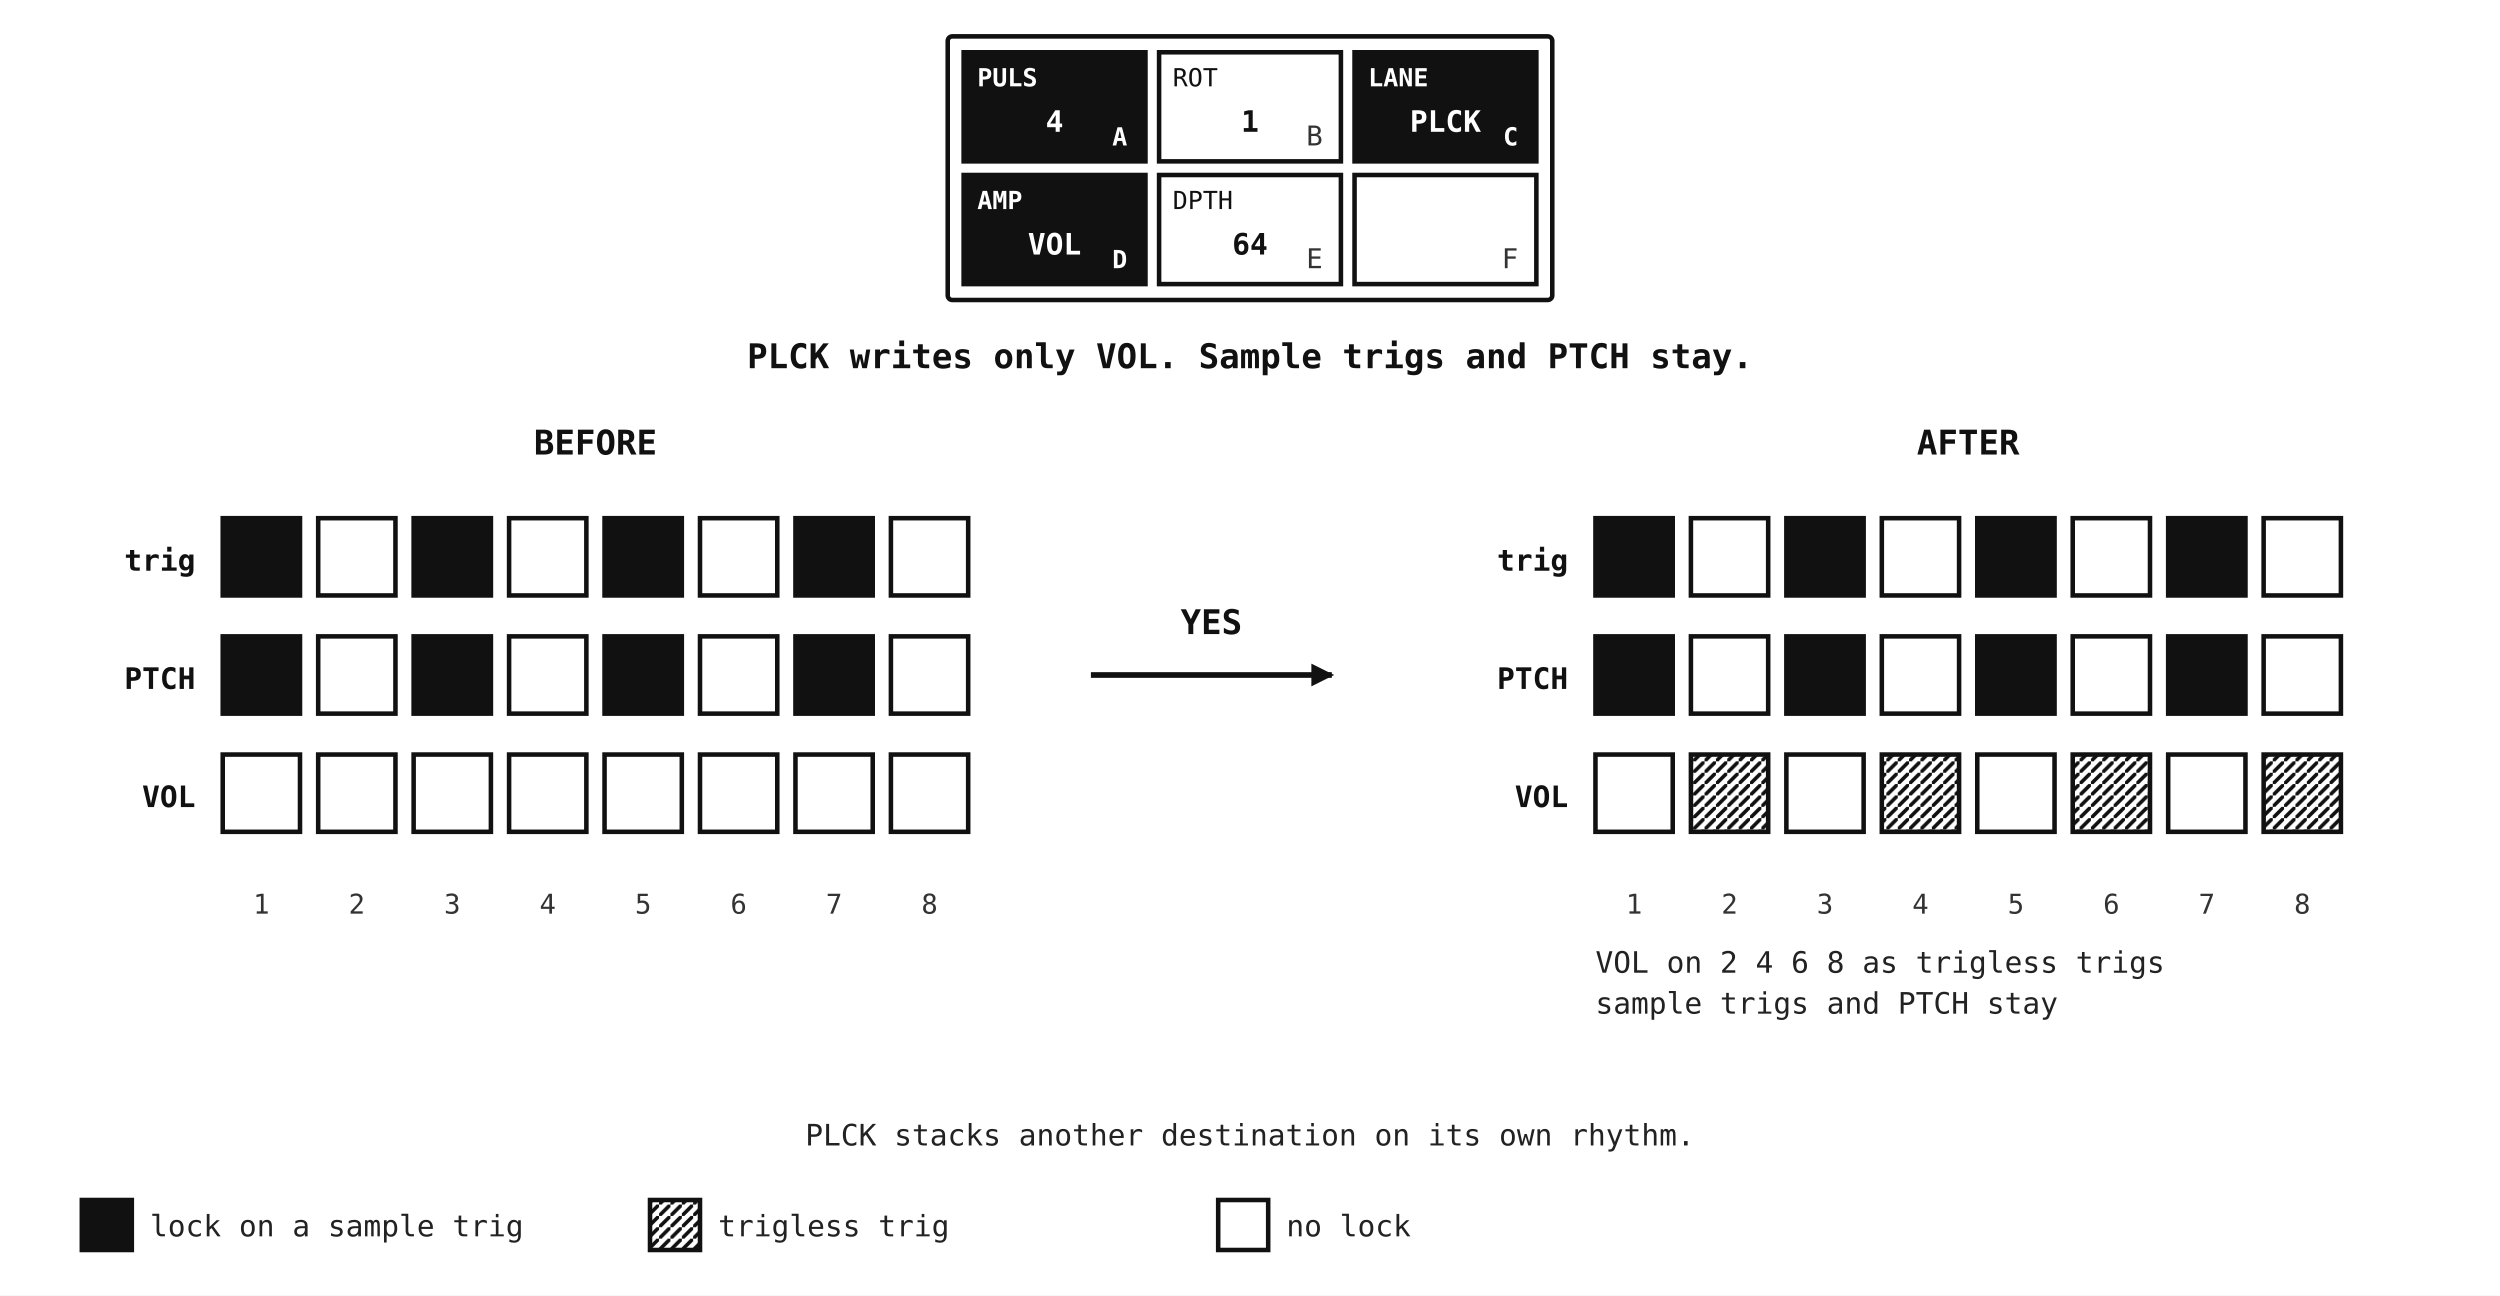
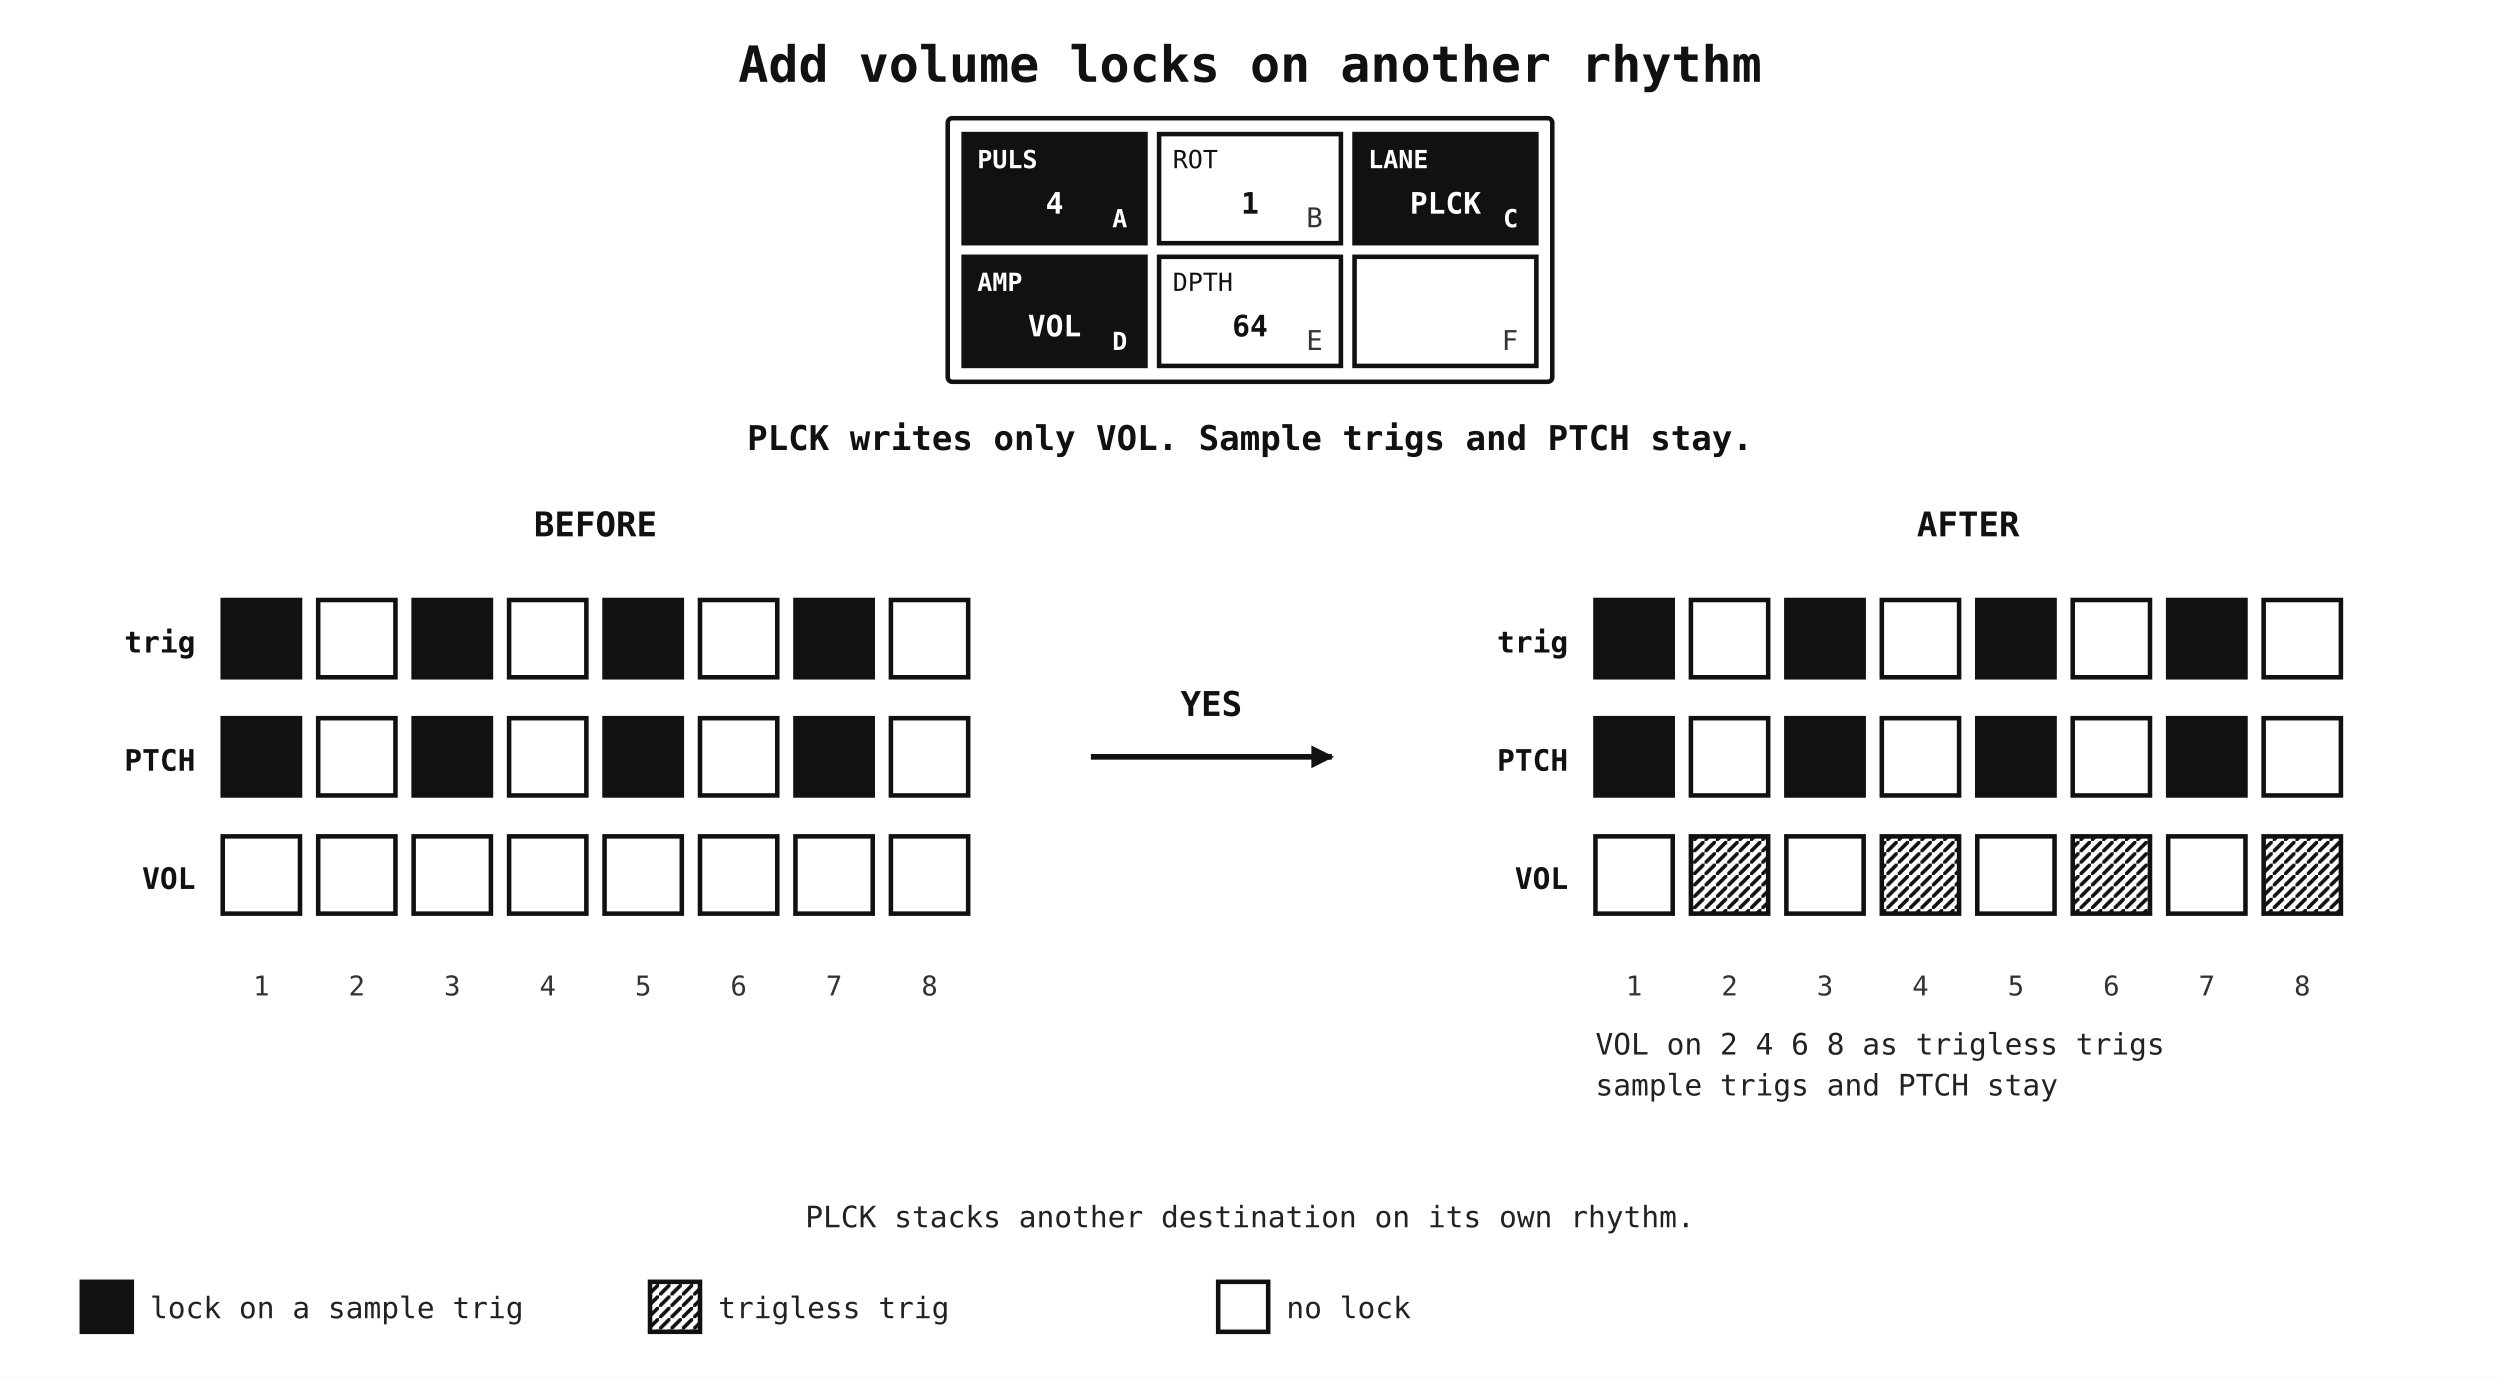
- <svg xmlns="http://www.w3.org/2000/svg" viewBox="0 0 1100 570" width="1100" height="570" role="img">
-   <rect width="1100" height="570" fill="#fff" />
+ <svg xmlns="http://www.w3.org/2000/svg" viewBox="0 0 1100 606" width="1100" height="606" role="img">
+   <rect width="1100" height="606" fill="#fff" />
  <defs>
    <pattern id="hatch" patternUnits="userSpaceOnUse" width="5" height="5">
      <path d="M0 5 L5 0" stroke="#111" stroke-width="1.6" />
    </pattern>
    <marker id="a" markerUnits="userSpaceOnUse" viewBox="0 0 10 10" refX="9" refY="5" markerWidth="10" markerHeight="10" orient="auto">
      <path d="M0 0 L10 5 L0 10 Z" fill="#111" />
    </marker>
  </defs>
  <style>
+     .title { font: 22px ui-monospace, Menlo, Consolas, monospace; fill:#111; font-weight:700; }
    .t { font: 15px ui-monospace, Menlo, Consolas, monospace; fill:#111; font-weight:700; }
    .t-sm { font: 13px ui-monospace, Menlo, Consolas, monospace; fill:#222; }
    .t-xs { font: 12px ui-monospace, Menlo, Consolas, monospace; fill:#333; }
    .lab { font: 13px ui-monospace, Menlo, Consolas, monospace; fill:#111; font-weight:700; }
    .kn { font: 11px ui-monospace, Menlo, Consolas, monospace; fill:#111; }
    .kn-inv { font: 11px ui-monospace, Menlo, Consolas, monospace; fill:#fff; font-weight:700; }
    .kn-val { font: 13px ui-monospace, Menlo, Consolas, monospace; fill:#111; font-weight:700; }
    .kn-val-inv { font: 13px ui-monospace, Menlo, Consolas, monospace; fill:#fff; font-weight:700; }
    .arr { fill:none; stroke:#111; stroke-width:2.5; marker-end:url(#a); }
    .panel { fill:#fff; stroke:#111; stroke-width:2; }
  </style>
-   <rect class="panel" x="417" y="16" width="266" height="116" rx="2" />
-   <rect x="424" y="23" width="80" height="48" fill="#111" stroke="#111" stroke-width="2" />
-   <text class="kn-inv" x="430" y="38">PULS</text>
-   <text class="kn-val-inv" x="464.0" y="58" text-anchor="middle">4</text>
-   <text class="kn-inv" x="496" y="64" text-anchor="end">A</text>
-   <rect x="510" y="23" width="80" height="48" fill="#fff" stroke="#111" stroke-width="2" />
-   <text class="kn" x="516" y="38">ROT</text>
-   <text class="kn-val" x="550.0" y="58" text-anchor="middle">1</text>
-   <text class="t-xs" x="582" y="64" text-anchor="end">B</text>
-   <rect x="596" y="23" width="80" height="48" fill="#111" stroke="#111" stroke-width="2" />
-   <text class="kn-inv" x="602" y="38">LANE</text>
-   <text class="kn-val-inv" x="636.0" y="58" text-anchor="middle">PLCK</text>
-   <text class="kn-inv" x="668" y="64" text-anchor="end">C</text>
-   <rect x="424" y="77" width="80" height="48" fill="#111" stroke="#111" stroke-width="2" />
-   <text class="kn-inv" x="430" y="92">AMP</text>
-   <text class="kn-val-inv" x="464.0" y="112" text-anchor="middle">VOL</text>
-   <text class="kn-inv" x="496" y="118" text-anchor="end">D</text>
-   <rect x="510" y="77" width="80" height="48" fill="#fff" stroke="#111" stroke-width="2" />
-   <text class="kn" x="516" y="92">DPTH</text>
-   <text class="kn-val" x="550.0" y="112" text-anchor="middle">64</text>
-   <text class="t-xs" x="582" y="118" text-anchor="end">E</text>
-   <rect x="596" y="77" width="80" height="48" fill="#fff" stroke="#111" stroke-width="2" />
-   <text class="t-xs" x="668" y="118" text-anchor="end">F</text>
-   <text class="t" x="550.0" y="162" text-anchor="middle">PLCK writes only VOL. Sample trigs and PTCH stay.</text>
-   <text class="t" x="262.0" y="200" text-anchor="middle">BEFORE</text>
-   <text class="lab" x="86" y="251.12" text-anchor="end">trig</text>
-   <rect x="98" y="228" width="34" height="34" fill="#111" stroke="#111" stroke-width="2" />
-   <rect x="140" y="228" width="34" height="34" fill="#fff" stroke="#111" stroke-width="2" />
-   <rect x="182" y="228" width="34" height="34" fill="#111" stroke="#111" stroke-width="2" />
-   <rect x="224" y="228" width="34" height="34" fill="#fff" stroke="#111" stroke-width="2" />
-   <rect x="266" y="228" width="34" height="34" fill="#111" stroke="#111" stroke-width="2" />
-   <rect x="308" y="228" width="34" height="34" fill="#fff" stroke="#111" stroke-width="2" />
-   <rect x="350" y="228" width="34" height="34" fill="#111" stroke="#111" stroke-width="2" />
-   <rect x="392" y="228" width="34" height="34" fill="#fff" stroke="#111" stroke-width="2" />
-   <text class="lab" x="86" y="303.12" text-anchor="end">PTCH</text>
-   <rect x="98" y="280" width="34" height="34" fill="#111" stroke="#111" stroke-width="2" />
-   <rect x="140" y="280" width="34" height="34" fill="#fff" stroke="#111" stroke-width="2" />
-   <rect x="182" y="280" width="34" height="34" fill="#111" stroke="#111" stroke-width="2" />
-   <rect x="224" y="280" width="34" height="34" fill="#fff" stroke="#111" stroke-width="2" />
-   <rect x="266" y="280" width="34" height="34" fill="#111" stroke="#111" stroke-width="2" />
-   <rect x="308" y="280" width="34" height="34" fill="#fff" stroke="#111" stroke-width="2" />
-   <rect x="350" y="280" width="34" height="34" fill="#111" stroke="#111" stroke-width="2" />
-   <rect x="392" y="280" width="34" height="34" fill="#fff" stroke="#111" stroke-width="2" />
-   <text class="lab" x="86" y="355.12" text-anchor="end">VOL</text>
-   <rect x="98" y="332" width="34" height="34" fill="#fff" stroke="#111" stroke-width="2" />
-   <rect x="140" y="332" width="34" height="34" fill="#fff" stroke="#111" stroke-width="2" />
-   <rect x="182" y="332" width="34" height="34" fill="#fff" stroke="#111" stroke-width="2" />
-   <rect x="224" y="332" width="34" height="34" fill="#fff" stroke="#111" stroke-width="2" />
-   <rect x="266" y="332" width="34" height="34" fill="#fff" stroke="#111" stroke-width="2" />
-   <rect x="308" y="332" width="34" height="34" fill="#fff" stroke="#111" stroke-width="2" />
-   <rect x="350" y="332" width="34" height="34" fill="#fff" stroke="#111" stroke-width="2" />
-   <rect x="392" y="332" width="34" height="34" fill="#fff" stroke="#111" stroke-width="2" />
-   <text class="t-xs" x="115.0" y="402" text-anchor="middle">1</text>
-   <text class="t-xs" x="157.0" y="402" text-anchor="middle">2</text>
-   <text class="t-xs" x="199.0" y="402" text-anchor="middle">3</text>
-   <text class="t-xs" x="241.0" y="402" text-anchor="middle">4</text>
-   <text class="t-xs" x="283.0" y="402" text-anchor="middle">5</text>
-   <text class="t-xs" x="325.0" y="402" text-anchor="middle">6</text>
-   <text class="t-xs" x="367.0" y="402" text-anchor="middle">7</text>
-   <text class="t-xs" x="409.0" y="402" text-anchor="middle">8</text>
-   <text class="t" x="866.0" y="200" text-anchor="middle">AFTER</text>
-   <text class="lab" x="690" y="251.12" text-anchor="end">trig</text>
-   <rect x="702" y="228" width="34" height="34" fill="#111" stroke="#111" stroke-width="2" />
-   <rect x="744" y="228" width="34" height="34" fill="#fff" stroke="#111" stroke-width="2" />
-   <rect x="786" y="228" width="34" height="34" fill="#111" stroke="#111" stroke-width="2" />
-   <rect x="828" y="228" width="34" height="34" fill="#fff" stroke="#111" stroke-width="2" />
-   <rect x="870" y="228" width="34" height="34" fill="#111" stroke="#111" stroke-width="2" />
-   <rect x="912" y="228" width="34" height="34" fill="#fff" stroke="#111" stroke-width="2" />
-   <rect x="954" y="228" width="34" height="34" fill="#111" stroke="#111" stroke-width="2" />
-   <rect x="996" y="228" width="34" height="34" fill="#fff" stroke="#111" stroke-width="2" />
-   <text class="lab" x="690" y="303.12" text-anchor="end">PTCH</text>
-   <rect x="702" y="280" width="34" height="34" fill="#111" stroke="#111" stroke-width="2" />
-   <rect x="744" y="280" width="34" height="34" fill="#fff" stroke="#111" stroke-width="2" />
-   <rect x="786" y="280" width="34" height="34" fill="#111" stroke="#111" stroke-width="2" />
-   <rect x="828" y="280" width="34" height="34" fill="#fff" stroke="#111" stroke-width="2" />
-   <rect x="870" y="280" width="34" height="34" fill="#111" stroke="#111" stroke-width="2" />
-   <rect x="912" y="280" width="34" height="34" fill="#fff" stroke="#111" stroke-width="2" />
-   <rect x="954" y="280" width="34" height="34" fill="#111" stroke="#111" stroke-width="2" />
-   <rect x="996" y="280" width="34" height="34" fill="#fff" stroke="#111" stroke-width="2" />
-   <text class="lab" x="690" y="355.12" text-anchor="end">VOL</text>
-   <rect x="702" y="332" width="34" height="34" fill="#fff" stroke="#111" stroke-width="2" />
-   <rect x="744" y="332" width="34" height="34" fill="url(#hatch)" stroke="#111" stroke-width="2" />
-   <rect x="786" y="332" width="34" height="34" fill="#fff" stroke="#111" stroke-width="2" />
-   <rect x="828" y="332" width="34" height="34" fill="url(#hatch)" stroke="#111" stroke-width="2" />
-   <rect x="870" y="332" width="34" height="34" fill="#fff" stroke="#111" stroke-width="2" />
-   <rect x="912" y="332" width="34" height="34" fill="url(#hatch)" stroke="#111" stroke-width="2" />
-   <rect x="954" y="332" width="34" height="34" fill="#fff" stroke="#111" stroke-width="2" />
-   <rect x="996" y="332" width="34" height="34" fill="url(#hatch)" stroke="#111" stroke-width="2" />
-   <text class="t-xs" x="719.0" y="402" text-anchor="middle">1</text>
-   <text class="t-xs" x="761.0" y="402" text-anchor="middle">2</text>
-   <text class="t-xs" x="803.0" y="402" text-anchor="middle">3</text>
-   <text class="t-xs" x="845.0" y="402" text-anchor="middle">4</text>
-   <text class="t-xs" x="887.0" y="402" text-anchor="middle">5</text>
-   <text class="t-xs" x="929.0" y="402" text-anchor="middle">6</text>
-   <text class="t-xs" x="971.0" y="402" text-anchor="middle">7</text>
-   <text class="t-xs" x="1013.0" y="402" text-anchor="middle">8</text>
-   <text class="t" x="533.0" y="279.0" text-anchor="middle">YES</text>
-   <line class="arr" x1="480" y1="297.0" x2="586" y2="297.0" />
-   <text class="t-sm" x="702" y="428">VOL on 2 4 6 8 as trigless trigs</text>
-   <text class="t-sm" x="702" y="446">sample trigs and PTCH stay</text>
-   <text class="t-sm" x="550.0" y="504" text-anchor="middle">PLCK stacks another destination on its own rhythm.</text>
-   <rect x="36" y="528" width="22" height="22" fill="#111" stroke="#111" stroke-width="2" />
-   <text class="t-sm" x="66" y="544">lock on a sample trig</text>
-   <rect x="286" y="528" width="22" height="22" fill="url(#hatch)" stroke="#111" stroke-width="2" />
-   <text class="t-sm" x="316" y="544">trigless trig</text>
-   <rect x="536" y="528" width="22" height="22" fill="#fff" stroke="#111" stroke-width="2" />
-   <text class="t-sm" x="566" y="544">no lock</text>
+   <text class="title" x="550.0" y="36" text-anchor="middle">Add volume locks on another rhythm</text>
+   <rect class="panel" x="417" y="52" width="266" height="116" rx="2" />
+   <rect x="424" y="59" width="80" height="48" fill="#111" stroke="#111" stroke-width="2" />
+   <text class="kn-inv" x="430" y="74">PULS</text>
+   <text class="kn-val-inv" x="464.0" y="94" text-anchor="middle">4</text>
+   <text class="kn-inv" x="496" y="100" text-anchor="end">A</text>
+   <rect x="510" y="59" width="80" height="48" fill="#fff" stroke="#111" stroke-width="2" />
+   <text class="kn" x="516" y="74">ROT</text>
+   <text class="kn-val" x="550.0" y="94" text-anchor="middle">1</text>
+   <text class="t-xs" x="582" y="100" text-anchor="end">B</text>
+   <rect x="596" y="59" width="80" height="48" fill="#111" stroke="#111" stroke-width="2" />
+   <text class="kn-inv" x="602" y="74">LANE</text>
+   <text class="kn-val-inv" x="636.0" y="94" text-anchor="middle">PLCK</text>
+   <text class="kn-inv" x="668" y="100" text-anchor="end">C</text>
+   <rect x="424" y="113" width="80" height="48" fill="#111" stroke="#111" stroke-width="2" />
+   <text class="kn-inv" x="430" y="128">AMP</text>
+   <text class="kn-val-inv" x="464.0" y="148" text-anchor="middle">VOL</text>
+   <text class="kn-inv" x="496" y="154" text-anchor="end">D</text>
+   <rect x="510" y="113" width="80" height="48" fill="#fff" stroke="#111" stroke-width="2" />
+   <text class="kn" x="516" y="128">DPTH</text>
+   <text class="kn-val" x="550.0" y="148" text-anchor="middle">64</text>
+   <text class="t-xs" x="582" y="154" text-anchor="end">E</text>
+   <rect x="596" y="113" width="80" height="48" fill="#fff" stroke="#111" stroke-width="2" />
+   <text class="t-xs" x="668" y="154" text-anchor="end">F</text>
+   <text class="t" x="550.0" y="198" text-anchor="middle">PLCK writes only VOL. Sample trigs and PTCH stay.</text>
+   <text class="t" x="262.0" y="236" text-anchor="middle">BEFORE</text>
+   <text class="lab" x="86" y="287.12" text-anchor="end">trig</text>
+   <rect x="98" y="264" width="34" height="34" fill="#111" stroke="#111" stroke-width="2" />
+   <rect x="140" y="264" width="34" height="34" fill="#fff" stroke="#111" stroke-width="2" />
+   <rect x="182" y="264" width="34" height="34" fill="#111" stroke="#111" stroke-width="2" />
+   <rect x="224" y="264" width="34" height="34" fill="#fff" stroke="#111" stroke-width="2" />
+   <rect x="266" y="264" width="34" height="34" fill="#111" stroke="#111" stroke-width="2" />
+   <rect x="308" y="264" width="34" height="34" fill="#fff" stroke="#111" stroke-width="2" />
+   <rect x="350" y="264" width="34" height="34" fill="#111" stroke="#111" stroke-width="2" />
+   <rect x="392" y="264" width="34" height="34" fill="#fff" stroke="#111" stroke-width="2" />
+   <text class="lab" x="86" y="339.12" text-anchor="end">PTCH</text>
+   <rect x="98" y="316" width="34" height="34" fill="#111" stroke="#111" stroke-width="2" />
+   <rect x="140" y="316" width="34" height="34" fill="#fff" stroke="#111" stroke-width="2" />
+   <rect x="182" y="316" width="34" height="34" fill="#111" stroke="#111" stroke-width="2" />
+   <rect x="224" y="316" width="34" height="34" fill="#fff" stroke="#111" stroke-width="2" />
+   <rect x="266" y="316" width="34" height="34" fill="#111" stroke="#111" stroke-width="2" />
+   <rect x="308" y="316" width="34" height="34" fill="#fff" stroke="#111" stroke-width="2" />
+   <rect x="350" y="316" width="34" height="34" fill="#111" stroke="#111" stroke-width="2" />
+   <rect x="392" y="316" width="34" height="34" fill="#fff" stroke="#111" stroke-width="2" />
+   <text class="lab" x="86" y="391.12" text-anchor="end">VOL</text>
+   <rect x="98" y="368" width="34" height="34" fill="#fff" stroke="#111" stroke-width="2" />
+   <rect x="140" y="368" width="34" height="34" fill="#fff" stroke="#111" stroke-width="2" />
+   <rect x="182" y="368" width="34" height="34" fill="#fff" stroke="#111" stroke-width="2" />
+   <rect x="224" y="368" width="34" height="34" fill="#fff" stroke="#111" stroke-width="2" />
+   <rect x="266" y="368" width="34" height="34" fill="#fff" stroke="#111" stroke-width="2" />
+   <rect x="308" y="368" width="34" height="34" fill="#fff" stroke="#111" stroke-width="2" />
+   <rect x="350" y="368" width="34" height="34" fill="#fff" stroke="#111" stroke-width="2" />
+   <rect x="392" y="368" width="34" height="34" fill="#fff" stroke="#111" stroke-width="2" />
+   <text class="t-xs" x="115.0" y="438" text-anchor="middle">1</text>
+   <text class="t-xs" x="157.0" y="438" text-anchor="middle">2</text>
+   <text class="t-xs" x="199.0" y="438" text-anchor="middle">3</text>
+   <text class="t-xs" x="241.0" y="438" text-anchor="middle">4</text>
+   <text class="t-xs" x="283.0" y="438" text-anchor="middle">5</text>
+   <text class="t-xs" x="325.0" y="438" text-anchor="middle">6</text>
+   <text class="t-xs" x="367.0" y="438" text-anchor="middle">7</text>
+   <text class="t-xs" x="409.0" y="438" text-anchor="middle">8</text>
+   <text class="t" x="866.0" y="236" text-anchor="middle">AFTER</text>
+   <text class="lab" x="690" y="287.12" text-anchor="end">trig</text>
+   <rect x="702" y="264" width="34" height="34" fill="#111" stroke="#111" stroke-width="2" />
+   <rect x="744" y="264" width="34" height="34" fill="#fff" stroke="#111" stroke-width="2" />
+   <rect x="786" y="264" width="34" height="34" fill="#111" stroke="#111" stroke-width="2" />
+   <rect x="828" y="264" width="34" height="34" fill="#fff" stroke="#111" stroke-width="2" />
+   <rect x="870" y="264" width="34" height="34" fill="#111" stroke="#111" stroke-width="2" />
+   <rect x="912" y="264" width="34" height="34" fill="#fff" stroke="#111" stroke-width="2" />
+   <rect x="954" y="264" width="34" height="34" fill="#111" stroke="#111" stroke-width="2" />
+   <rect x="996" y="264" width="34" height="34" fill="#fff" stroke="#111" stroke-width="2" />
+   <text class="lab" x="690" y="339.12" text-anchor="end">PTCH</text>
+   <rect x="702" y="316" width="34" height="34" fill="#111" stroke="#111" stroke-width="2" />
+   <rect x="744" y="316" width="34" height="34" fill="#fff" stroke="#111" stroke-width="2" />
+   <rect x="786" y="316" width="34" height="34" fill="#111" stroke="#111" stroke-width="2" />
+   <rect x="828" y="316" width="34" height="34" fill="#fff" stroke="#111" stroke-width="2" />
+   <rect x="870" y="316" width="34" height="34" fill="#111" stroke="#111" stroke-width="2" />
+   <rect x="912" y="316" width="34" height="34" fill="#fff" stroke="#111" stroke-width="2" />
+   <rect x="954" y="316" width="34" height="34" fill="#111" stroke="#111" stroke-width="2" />
+   <rect x="996" y="316" width="34" height="34" fill="#fff" stroke="#111" stroke-width="2" />
+   <text class="lab" x="690" y="391.12" text-anchor="end">VOL</text>
+   <rect x="702" y="368" width="34" height="34" fill="#fff" stroke="#111" stroke-width="2" />
+   <rect x="744" y="368" width="34" height="34" fill="url(#hatch)" stroke="#111" stroke-width="2" />
+   <rect x="786" y="368" width="34" height="34" fill="#fff" stroke="#111" stroke-width="2" />
+   <rect x="828" y="368" width="34" height="34" fill="url(#hatch)" stroke="#111" stroke-width="2" />
+   <rect x="870" y="368" width="34" height="34" fill="#fff" stroke="#111" stroke-width="2" />
+   <rect x="912" y="368" width="34" height="34" fill="url(#hatch)" stroke="#111" stroke-width="2" />
+   <rect x="954" y="368" width="34" height="34" fill="#fff" stroke="#111" stroke-width="2" />
+   <rect x="996" y="368" width="34" height="34" fill="url(#hatch)" stroke="#111" stroke-width="2" />
+   <text class="t-xs" x="719.0" y="438" text-anchor="middle">1</text>
+   <text class="t-xs" x="761.0" y="438" text-anchor="middle">2</text>
+   <text class="t-xs" x="803.0" y="438" text-anchor="middle">3</text>
+   <text class="t-xs" x="845.0" y="438" text-anchor="middle">4</text>
+   <text class="t-xs" x="887.0" y="438" text-anchor="middle">5</text>
+   <text class="t-xs" x="929.0" y="438" text-anchor="middle">6</text>
+   <text class="t-xs" x="971.0" y="438" text-anchor="middle">7</text>
+   <text class="t-xs" x="1013.0" y="438" text-anchor="middle">8</text>
+   <text class="t" x="533.0" y="315.0" text-anchor="middle">YES</text>
+   <line class="arr" x1="480" y1="333.0" x2="586" y2="333.0" />
+   <text class="t-sm" x="702" y="464">VOL on 2 4 6 8 as trigless trigs</text>
+   <text class="t-sm" x="702" y="482">sample trigs and PTCH stay</text>
+   <text class="t-sm" x="550.0" y="540" text-anchor="middle">PLCK stacks another destination on its own rhythm.</text>
+   <rect x="36" y="564" width="22" height="22" fill="#111" stroke="#111" stroke-width="2" />
+   <text class="t-sm" x="66" y="580">lock on a sample trig</text>
+   <rect x="286" y="564" width="22" height="22" fill="url(#hatch)" stroke="#111" stroke-width="2" />
+   <text class="t-sm" x="316" y="580">trigless trig</text>
+   <rect x="536" y="564" width="22" height="22" fill="#fff" stroke="#111" stroke-width="2" />
+   <text class="t-sm" x="566" y="580">no lock</text>
</svg>
